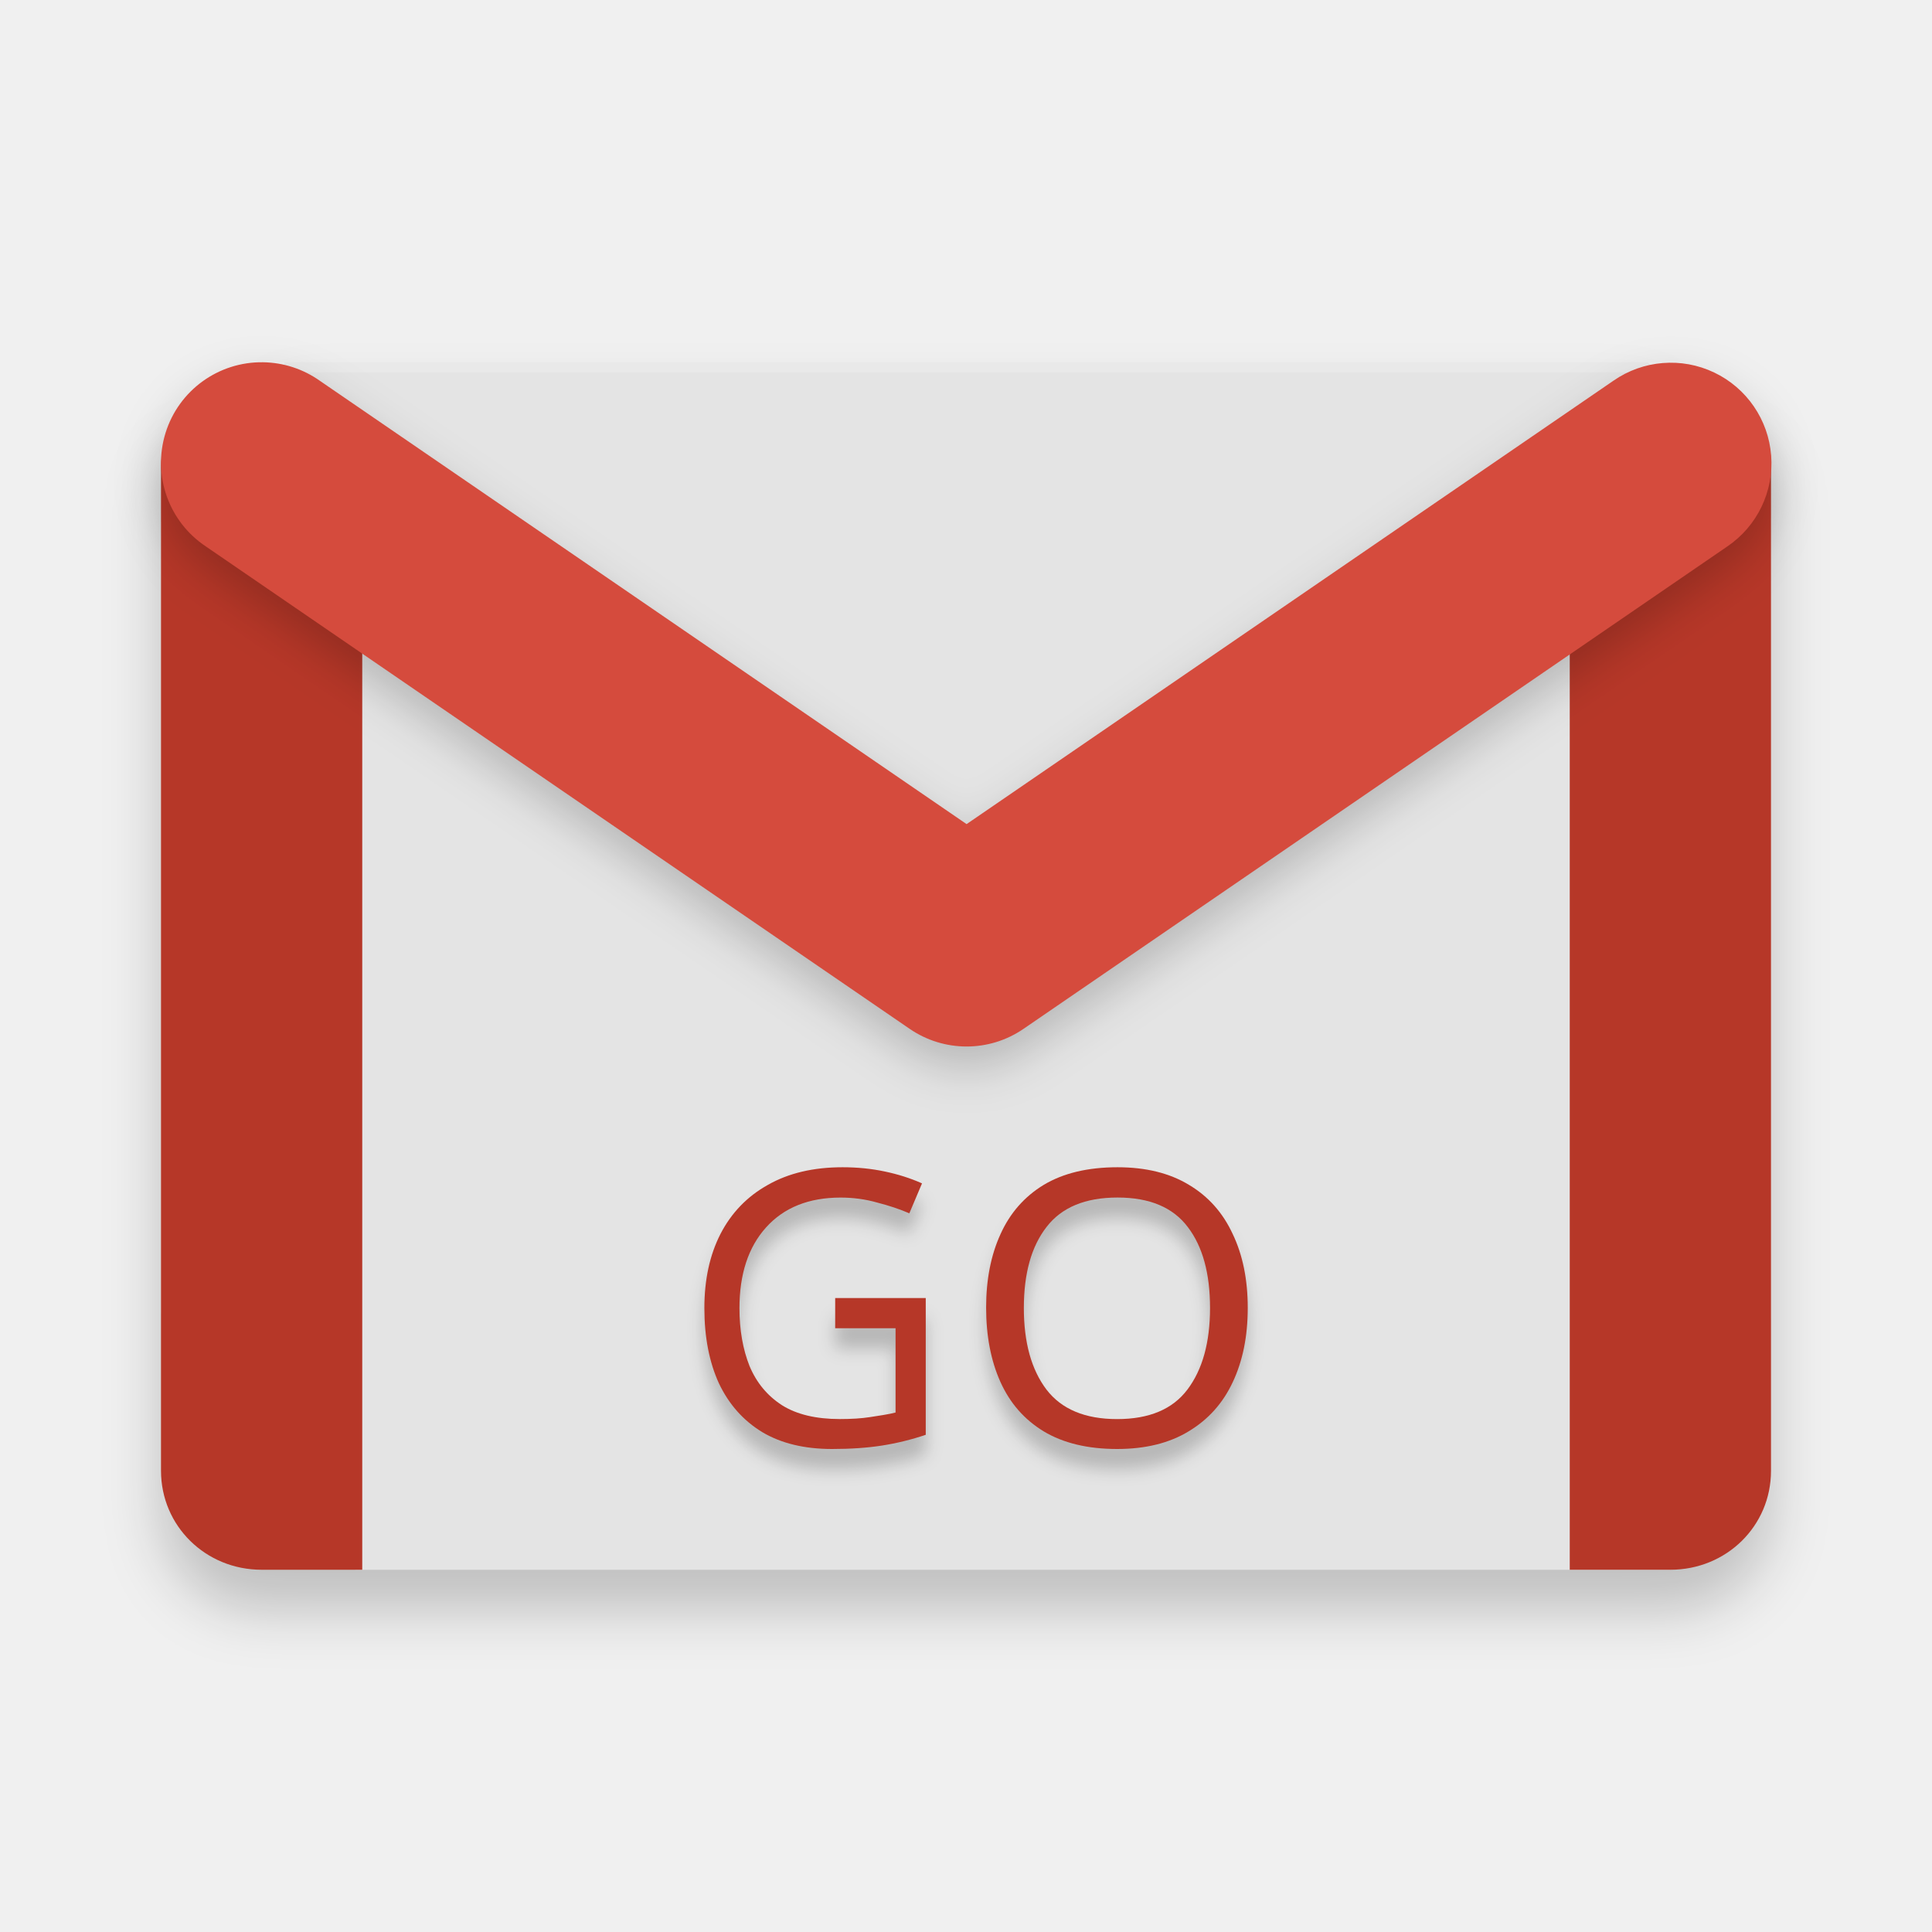
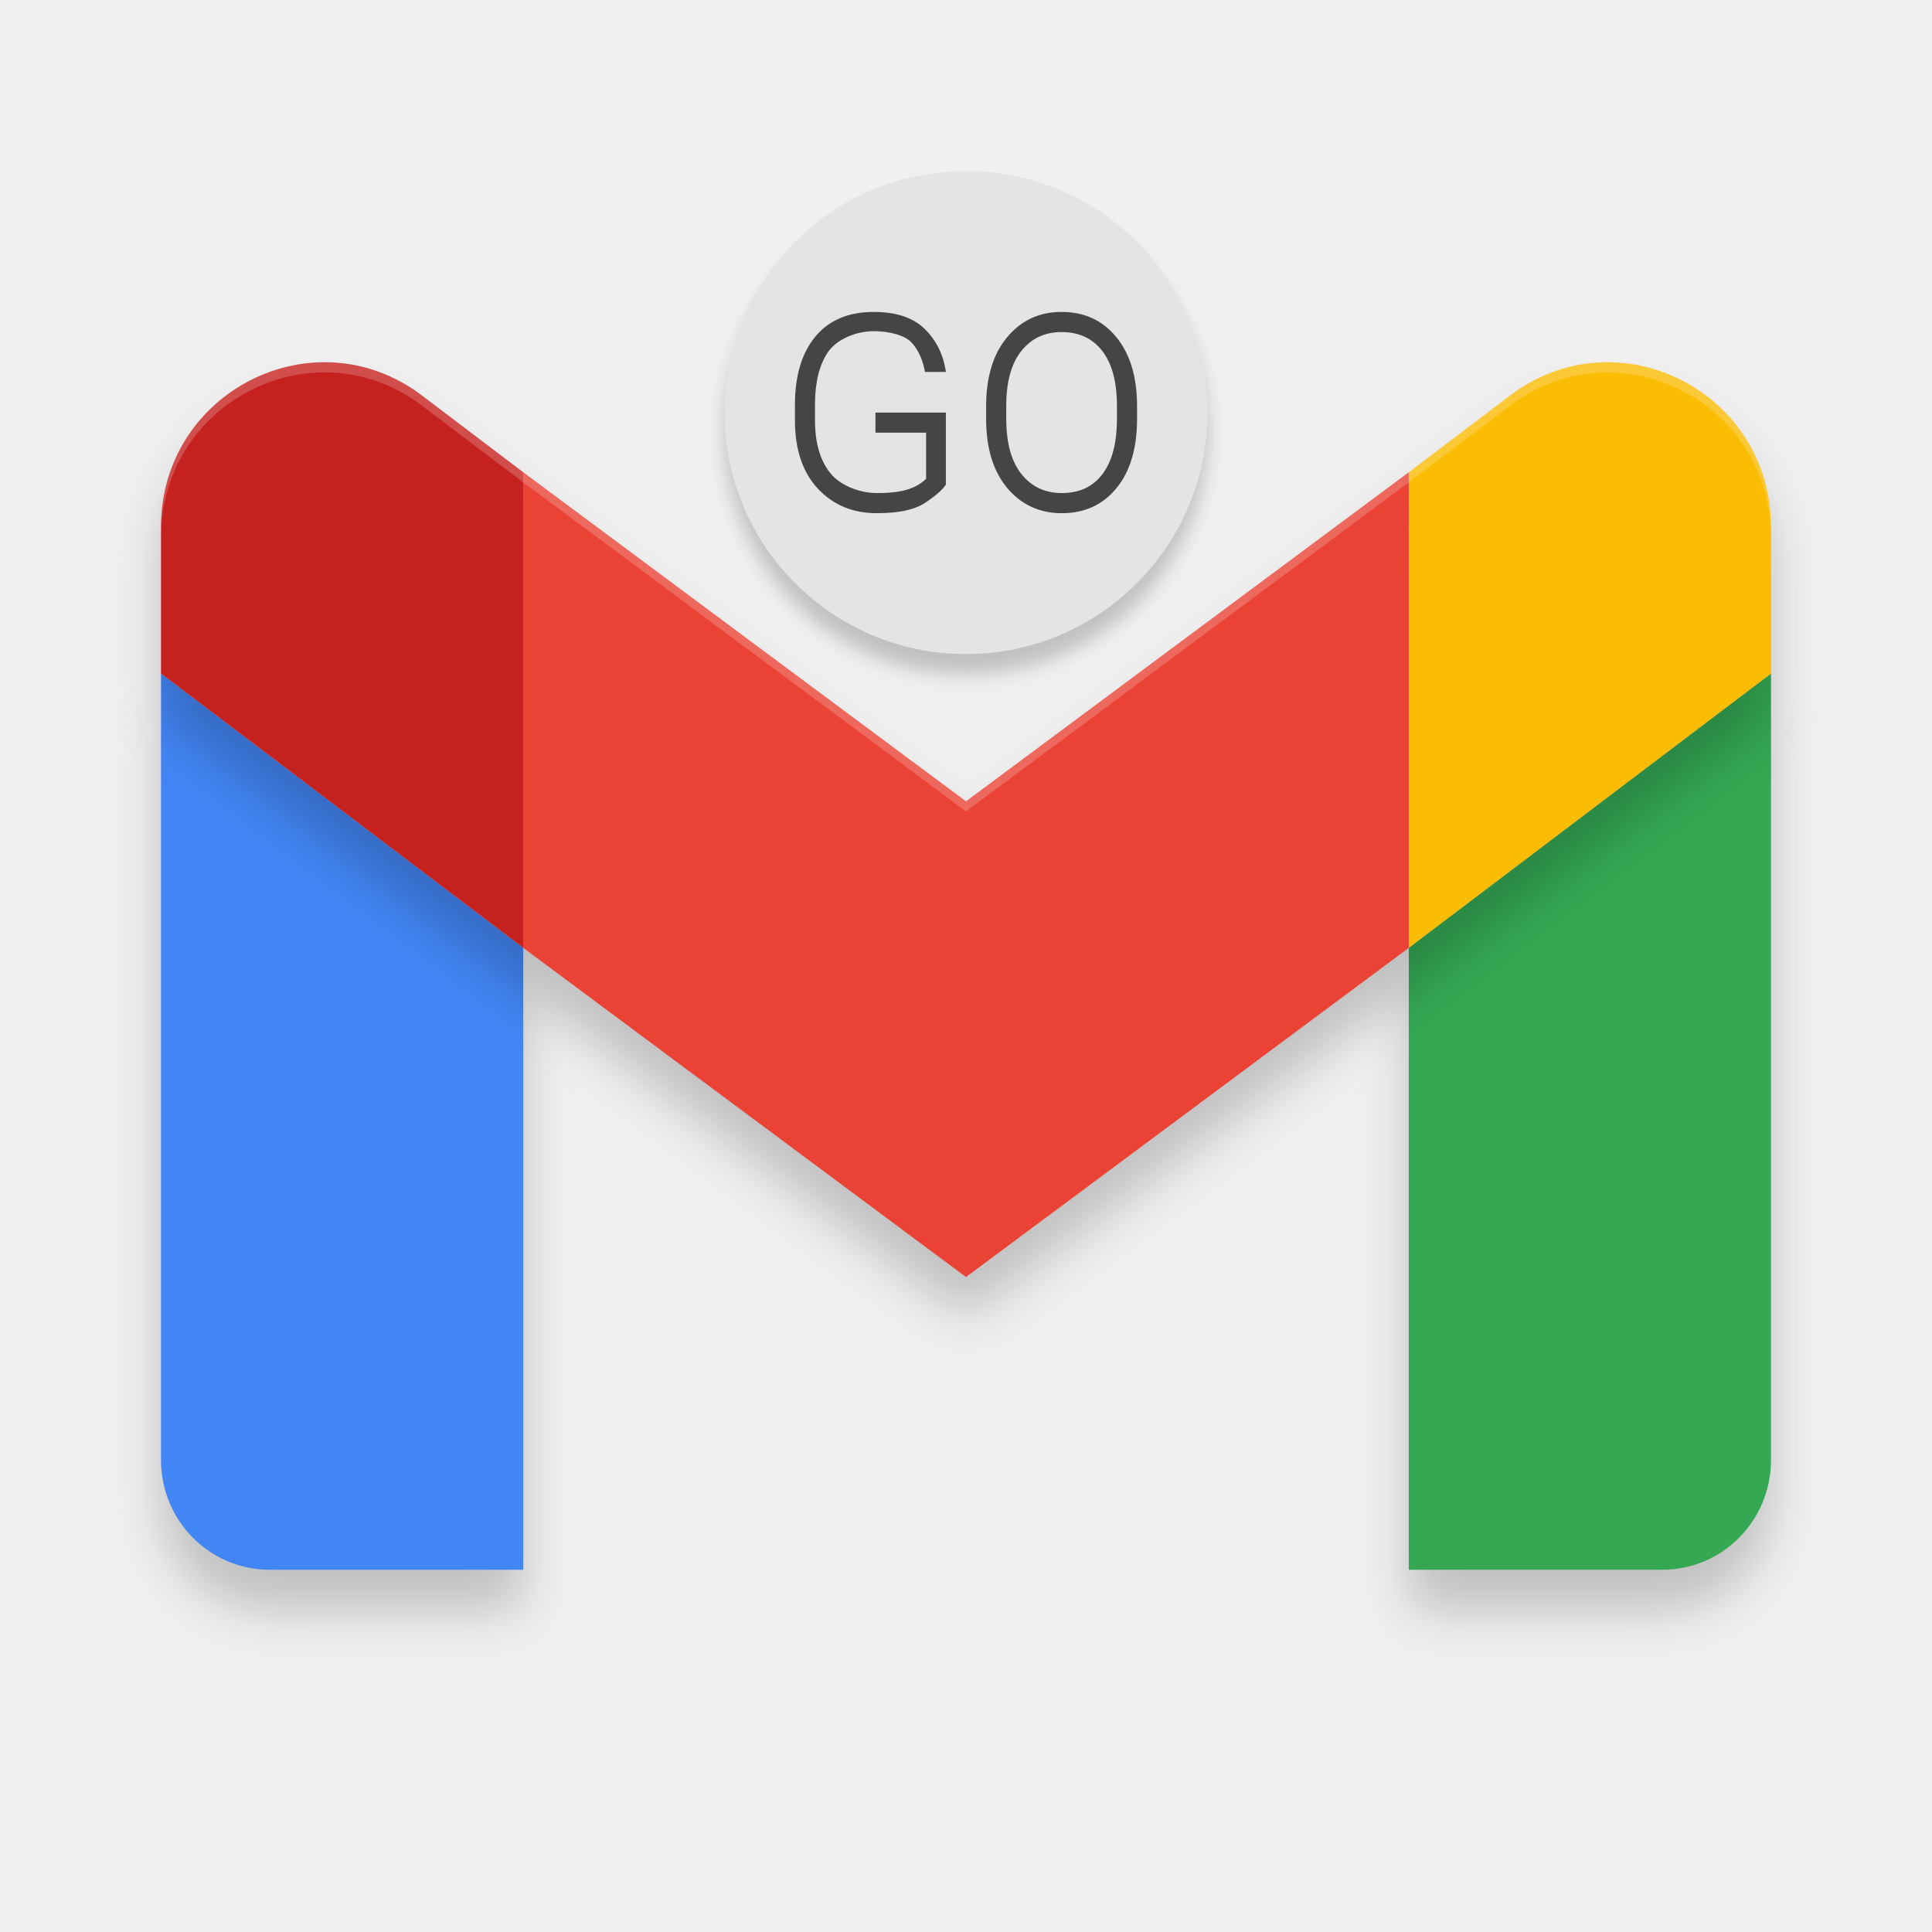
<svg xmlns="http://www.w3.org/2000/svg" width="192" height="192" preserveAspectRatio="xMidYMid" version="1.1" id="svg18">
  <defs id="defs22">
-     <filter style="color-interpolation-filters:sRGB" id="filter864" x="-0.042" width="1.084" y="-0.056" height="1.112">
-       <feGaussianBlur stdDeviation="2.8" id="feGaussianBlur866" />
+     <filter style="color-interpolation-filters:sRGB" id="filter870" x="-0.037" width="1.075" y="-0.067" height="1.134">
+       <feGaussianBlur stdDeviation="2.491" id="feGaussianBlur872" />
    </filter>
-     <filter style="color-interpolation-filters:sRGB" id="filter884" x="-0.034" width="1.068" y="-0.08" height="1.161">
-       <feGaussianBlur stdDeviation="2.28" id="feGaussianBlur886" />
+     <filter style="color-interpolation-filters:sRGB" id="filter886" x="-0.038" width="1.075" y="-0.066" height="1.132">
+       <feGaussianBlur stdDeviation="2.509" id="feGaussianBlur888" />
    </filter>
-     <filter style="color-interpolation-filters:sRGB" id="filter866" x="-0.036" width="1.073" y="-0.07" height="1.141">
-       <feGaussianBlur stdDeviation="0.82" id="feGaussianBlur868" />
+     <filter style="color-interpolation-filters:sRGB" id="filter12722" x="-0.048" y="-0.048" width="1.096" height="1.096">
+       <feGaussianBlur stdDeviation="0.96" id="feGaussianBlur12724" />
    </filter>
  </defs>
-   <path style="opacity:0.2;fill:#000000;stroke-width:4;filter:url(#filter864)" d="m 28.275,40 -0.971,2.609 c -0.206,0.553 -0.426,1.005 -0.656,1.406 C 26.431,44.012 26.222,44 26,44 21.11,44 17.104,44.76 16.195,48.652 16.069,49.196 16,49.801 16,50.473 v 5.451 78.496 15.74 C 16,155.644 20.428,160 26,160 h 10 120 10 c 5.572,0 10,-4.348 10,-9.828 v -15.217 -79.467 -5.312 c 0,-5.195 -3.999,-6.082 -9.164,-6.16 -0.181,-0.24 -0.192,-0.262 -0.4,-0.535 L 163.785,40 Z" id="path841" />
-   <path id="path4" d="M 166,156 H 35.341 l -5.593,-4.016 c -4.409,-3.166 -7.912,-1.666 -9.465,-6.959 l -4.284,-14.605 V 51.924 l 3.48,-5.798 c 2.769,-4.613 5.882,-2.294 7.825,-7.515 L 28.276,36 H 163.785 l 2.65,3.48 c 3.289,4.319 2.97,4.157 6.52,8.383 L 176,51.489 v 79.467 l -2.945,13.531 c -1.174,5.394 -4.963,8.034 -10.535,8.034 z" style="fill:#e4e4e4;stroke-width:4" />
-   <path id="path6" d="m 26,40 c -4.89,0 -8.896,0.76 -9.804,4.652 C 16.069,45.196 16,45.8 16,46.472 v 99.688 c 0,5.484 4.428,9.84 10,9.84 H 36 V 46.472 C 36,45.804 35.928,45.196 35.796,44.652 34.888,40.76 30.89,40 26,40 Z" style="fill:#b63728;stroke-width:4" />
-   <path id="path8" d="m 166,40 c -5.572,0 -10,0.7 -10,6.176 V 156 h 10 c 5.572,0 10,-4.348 10,-9.828 V 46.176 c 0,-5.477 -4.428,-6.177 -10,-6.177 z" style="fill:#b63728;stroke-width:4" />
-   <path style="opacity:0.2;fill:#ffffff;stroke-width:4" d="m 26,36 c -2.52,0 -3.046,1.21 -2.873,3.02 C 23.254,37.783 23.983,37 26,37 h 140 c 2.176,0 2.896,1.199 2.998,2.975 C 169.112,37.66 168.563,36 166,36 Z m -2.781,5.719 c -0.089,0.42 -0.089,0.909 -0.043,1.438 0.015,-0.145 0.014,-0.303 0.043,-0.438 0.028,0.165 0.082,0.364 0.127,0.553 0.04,-0.116 0.086,-0.229 0.154,-0.326 -0.092,-0.402 -0.22,-0.859 -0.281,-1.227 z M 23.5,42.945 c 0.06,0.261 0.125,0.557 0.189,0.826 0.065,-0.046 0.133,-0.089 0.193,-0.139 0.359,1.483 0.688,3.036 0.688,4.594 v -1 c 0,-1.558 -0.329,-3.111 -0.688,-4.594 -0.128,0.104 -0.293,0.183 -0.383,0.312 z M 168.969,42.531 c -0.036,0.407 -0.133,0.892 -0.195,1.328 0.032,0.103 0.069,0.2 0.104,0.301 0.034,-0.214 0.075,-0.436 0.092,-0.629 0.019,0.148 0.019,0.316 0.027,0.475 0.027,-0.526 0.031,-1.029 -0.027,-1.475 z m -0.195,1.328 c -0.066,-0.216 -0.091,-0.466 -0.195,-0.648 -0.316,1.888 -0.656,3.846 -0.656,5.664 v 1 c 0,-1.818 0.34,-3.776 0.656,-5.664 0.046,0.08 0.072,0.176 0.098,0.273 0.032,-0.204 0.069,-0.424 0.098,-0.625 z" id="path10" />
-   <path id="path12" d="m 26.152,38.001 a 9.993,9.989 0 0 0 -5.691,18.306 L 90.407,104.249 a 9.993,9.989 0 0 0 11.304,0 L 171.657,56.307 A 9.995,9.991 0 1 0 160.353,39.827 L 96.059,83.899 31.764,39.827 a 9.993,9.989 0 0 0 -5.613,-1.826 z" style="opacity:0.2;fill-rule:evenodd;stroke-width:4;filter:url(#filter884)" />
-   <path id="path14" d="M 26.152,36.001 A 9.993,9.989 0 0 0 20.461,54.307 L 90.407,102.249 a 9.993,9.989 0 0 0 11.304,0 L 171.657,54.307 A 9.995,9.991 0 1 0 160.353,37.827 L 96.059,81.899 31.764,37.827 a 9.993,9.989 0 0 0 -5.613,-1.826 z" style="fill:#d54b3d;fill-rule:evenodd;stroke-width:4" />
-   <path style="font-style:normal;font-variant:normal;font-weight:normal;font-stretch:normal;font-size:medium;line-height:1.25;font-family:'Noto Sans';-inkscape-font-specification:'Noto Sans';letter-spacing:0px;word-spacing:0px;opacity:0.2;fill:#000000;fill-opacity:1;stroke:none;stroke-width:0.94;filter:url(#filter866)" d="m 83.727,118 c -2.894,0 -5.367,0.584 -7.42,1.754 -2.053,1.144 -3.623,2.772 -4.711,4.883 C 70.532,126.722 70,129.177 70,132 c 0,2.874 0.483,5.366 1.447,7.477 0.989,2.085 2.423,3.701 4.303,4.846 1.88,1.119 4.192,1.678 6.938,1.678 1.855,0 3.513,-0.115 4.973,-0.344 1.459,-0.229 2.905,-0.585 4.34,-1.068 V 131 h -9 v 3 h 6 v 8.377 c -0.668,0.178 -1.748,0.33 -2.564,0.457 -0.816,0.127 -1.806,0.191 -2.969,0.191 -2.374,0 -4.291,-0.459 -5.75,-1.375 -1.459,-0.941 -2.536,-2.238 -3.229,-3.891 -0.668,-1.678 -1,-3.598 -1,-5.76 0,-3.382 0.877,-6.053 2.633,-8.012 1.781,-1.984 4.254,-2.975 7.42,-2.975 1.261,0 2.474,0.165 3.637,0.496 1.187,0.305 2.25,0.661 3.189,1.068 l 1.262,-2.977 c -1.138,-0.509 -2.373,-0.902 -3.709,-1.182 C 86.609,118.14 85.211,118 83.727,118 Z m 27.332,0 c -2.946,0 -5.392,0.584 -7.338,1.752 -1.92,1.168 -3.354,2.806 -4.301,4.914 C 98.473,126.749 98,129.175 98,131.943 c 0,2.819 0.473,5.283 1.42,7.391 0.947,2.108 2.381,3.746 4.301,4.914 1.946,1.168 4.379,1.752 7.299,1.752 2.814,0 5.181,-0.584 7.102,-1.752 1.946,-1.168 3.406,-2.794 4.379,-4.877 1,-2.108 1.5,-4.572 1.5,-7.391 0,-2.819 -0.5,-5.269 -1.5,-7.352 -0.973,-2.108 -2.42,-3.734 -4.34,-4.877 C 116.24,118.584 113.873,118 111.059,118 Z m 0,3.01 c 3.183,0 5.511,0.978 6.984,2.934 1.473,1.93 2.209,4.609 2.209,8.037 0,3.429 -0.749,6.134 -2.248,8.115 -1.473,1.956 -3.802,2.934 -6.984,2.934 -3.183,0 -5.524,-0.978 -7.023,-2.934 -1.499,-1.981 -2.248,-4.687 -2.248,-8.115 0,-3.429 0.749,-6.107 2.248,-8.037 1.499,-1.956 3.854,-2.934 7.062,-2.934 z" id="path849" />
-   <path id="path840" style="font-style:normal;font-variant:normal;font-weight:normal;font-stretch:normal;font-size:medium;line-height:1.25;font-family:'Noto Sans';-inkscape-font-specification:'Noto Sans';letter-spacing:0px;word-spacing:0px;fill:#b63728;fill-opacity:1;stroke:none;stroke-width:0.94" d="m 83,129 h 9 v 13.589 c -1.435,0.483 -2.881,0.839 -4.341,1.068 C 86.2,143.886 84.543,144 82.688,144 79.943,144 77.63,143.441 75.75,142.322 73.871,141.177 72.436,139.562 71.447,137.477 70.482,135.366 70,132.874 70,130 c 0,-2.823 0.532,-5.277 1.595,-7.362 1.088,-2.111 2.659,-3.738 4.712,-4.883 2.053,-1.17 4.526,-1.755 7.42,-1.755 1.484,0 2.881,0.14 4.192,0.42 1.336,0.28 2.572,0.674 3.71,1.183 l -1.261,2.975 c -0.94,-0.407 -2.003,-0.763 -3.191,-1.068 -1.162,-0.331 -2.374,-0.496 -3.636,-0.496 -3.166,0 -5.639,0.992 -7.42,2.975 -1.756,1.958 -2.634,4.629 -2.634,8.011 0,2.162 0.334,4.082 1.002,5.76 0.693,1.653 1.768,2.95 3.228,3.891 1.459,0.916 3.376,1.373 5.75,1.373 1.162,0 2.152,-0.064 2.968,-0.191 0.816,-0.127 1.897,-0.28 2.565,-0.458 V 132 h -6 z" />
-   <path id="path842" style="font-style:normal;font-variant:normal;font-weight:normal;font-stretch:normal;font-size:medium;line-height:1.25;font-family:'Noto Sans';-inkscape-font-specification:'Noto Sans';letter-spacing:0px;word-spacing:0px;fill:#b63728;fill-opacity:1;stroke:none;stroke-width:0.969" d="m 124,129.981 q 0,4.229 -1.499,7.39 -1.46,3.124 -4.379,4.876 Q 115.241,144 111.02,144 q -4.379,0 -7.299,-1.752 -2.88,-1.752 -4.3,-4.914 Q 98,134.171 98,129.943 q 0,-4.152 1.42,-7.276 1.42,-3.162 4.3,-4.914 Q 106.64,116 111.059,116 q 4.222,0 7.102,1.752 2.88,1.714 4.34,4.876 Q 124,125.752 124,129.981 Z m -22.252,0 q 0,5.143 2.249,8.114 2.249,2.933 7.023,2.933 4.774,0 6.983,-2.933 2.249,-2.971 2.249,-8.114 0,-5.143 -2.209,-8.038 -2.209,-2.933 -6.983,-2.933 -4.813,0 -7.062,2.933 -2.249,2.895 -2.249,8.038 z" />
+   <circle style="opacity:0.2;fill:#000000;fill-opacity:1;stroke-width:8.158;stroke-linecap:round;stroke-linejoin:round;filter:url(#filter12722)" id="circle12684" cx="96" cy="43" r="24" />
+   <path style="opacity:0.2;stroke-width:4;filter:url(#filter870)" d="M 16,70.93 V 149.094 C 16,155.12 20.83,160 26.797,160 H 52 V 98.195 Z M 176,70.93 140,98.195 V 160 H 165.203 C 171.17,160 176,155.12 176,149.094 Z" id="path2" />
+   <path style="fill:#4285f4;stroke-width:4" d="M 26.8,156 H 52 V 94.197 L 16,66.931 V 145.094 C 16,151.119 20.833,156 26.8,156 Z" id="path4-3" />
+   <path style="fill:#34a853;stroke-width:4" d="M 140,156 H 165.2 C 171.167,156 176,151.119 176,145.094 V 66.931 L 140,94.197 Z" id="path6-6" />
+   <path style="opacity:0.2;stroke-width:4;filter:url(#filter886)" d="M 31.172,40.041 C 23.199,40.591 16,47.126 16,56.392 V 70.931 L 52,98.197 96,130.908 140,98.197 176,70.931 V 56.392 C 176,42.914 160.761,35.218 150.078,43.306 L 140,50.939 96,83.635 52,50.939 41.922,43.306 C 38.583,40.779 34.796,39.791 31.172,40.041 Z" id="path8-7" />
+   <path style="fill:#fbbc04;stroke-width:4" d="M 140,46.936 V 94.197 L 176,66.931 V 52.389 C 176,38.911 160.763,31.212 150.08,39.301 Z" id="path10-5" />
+   <path style="fill:#ea4335;stroke-width:4" d="M 52,94.197 V 46.936 L 96,79.636 140,46.936 V 94.197 L 96,126.909 Z" id="path12-3" />
+   <path style="fill:#c5221f;stroke-width:4" d="M 16,52.389 V 66.931 L 52,94.197 V 46.936 L 41.92,39.301 C 31.237,31.212 16,38.911 16,52.389 Z" id="path14-5" />
+   <path style="opacity:0.2;fill:#ffffff;stroke-width:4" d="M 32.537 36.004 C 32.08 35.996 31.625 36.008 31.172 36.039 C 23.199 36.59 16 43.124 16 52.391 L 16 53.391 C 16 44.124 23.199 37.59 31.172 37.039 C 34.796 36.789 38.583 37.777 41.922 40.305 L 52 47.938 L 96 80.633 L 140 47.938 L 150.078 40.305 C 160.761 32.216 176 39.912 176 53.391 L 176 52.391 C 176 38.912 160.761 31.216 150.078 39.305 L 140 46.938 L 96 79.633 L 52 46.938 L 41.922 39.305 C 39.001 37.093 35.735 36.06 32.537 36.004 z " id="path16" />
+   <circle style="opacity:1;fill:#e4e4e4;fill-opacity:1;stroke-width:8.158;stroke-linecap:round;stroke-linejoin:round" id="path857" cx="96" cy="41" r="24" />
+   <path id="path11975" style="font-size:28.256px;line-height:1.25;font-family:Roboto;-inkscape-font-specification:Roboto;stroke-width:0.684;fill:#454545;fill-opacity:1" d="M 86.828 31 C 84.317 31 82.385 31.816 81.031 33.447 C 79.678 35.078 79 37.342 79 40.238 L 79 41.748 C 79 44.662 79.76 46.935 81.283 48.566 C 82.806 50.189 84.752 51 87.121 51 C 89.294 51 90.892 50.662 91.916 49.984 C 92.94 49.307 93.635 48.701 94 48.166 L 94 41 L 87 41 L 87 43 L 92.035 43 L 92.035 47.584 C 90.729 48.87 88.798 48.993 87.135 49 C 85.47 49 83.527 48.272 82.512 47.016 C 81.497 45.75 80.992 43.994 80.992 41.748 L 80.992 40.145 C 81.001 37.979 81.426 36.266 82.271 35.01 C 83.117 33.744 85.038 32.912 86.828 32.912 C 88.315 32.912 89.905 33.291 90.6 34.049 C 91.303 34.806 91.744 35.911 91.922 36.963 L 94 36.963 C 93.751 35.234 93.046 33.807 91.889 32.684 C 90.74 31.561 89.054 31 86.828 31 z M 105.494 31 C 103.282 31 101.48 31.838 100.088 33.514 C 98.696 35.18 98 37.47 98 40.385 L 98 41.615 C 98 44.539 98.701 46.833 100.102 48.5 C 101.502 50.167 103.308 51 105.52 51 C 107.791 51 109.605 50.167 110.963 48.5 C 112.321 46.833 113 44.539 113 41.615 L 113 40.225 C 112.974 37.364 112.278 35.113 110.912 33.473 C 109.554 31.824 107.749 31 105.494 31 z M 105.494 33 C 107.232 33 108.584 33.629 109.551 34.889 C 110.518 36.148 111 37.963 111 40.336 L 111 41.623 C 111 44.014 110.522 45.843 109.564 47.111 C 108.616 48.371 107.269 49 105.521 49 C 103.858 49 102.519 48.371 101.506 47.111 C 100.502 45.843 100 44.014 100 41.623 L 100 40.336 C 100 37.963 100.496 36.148 101.49 34.889 C 102.494 33.629 103.83 33 105.494 33 z " />
</svg>
